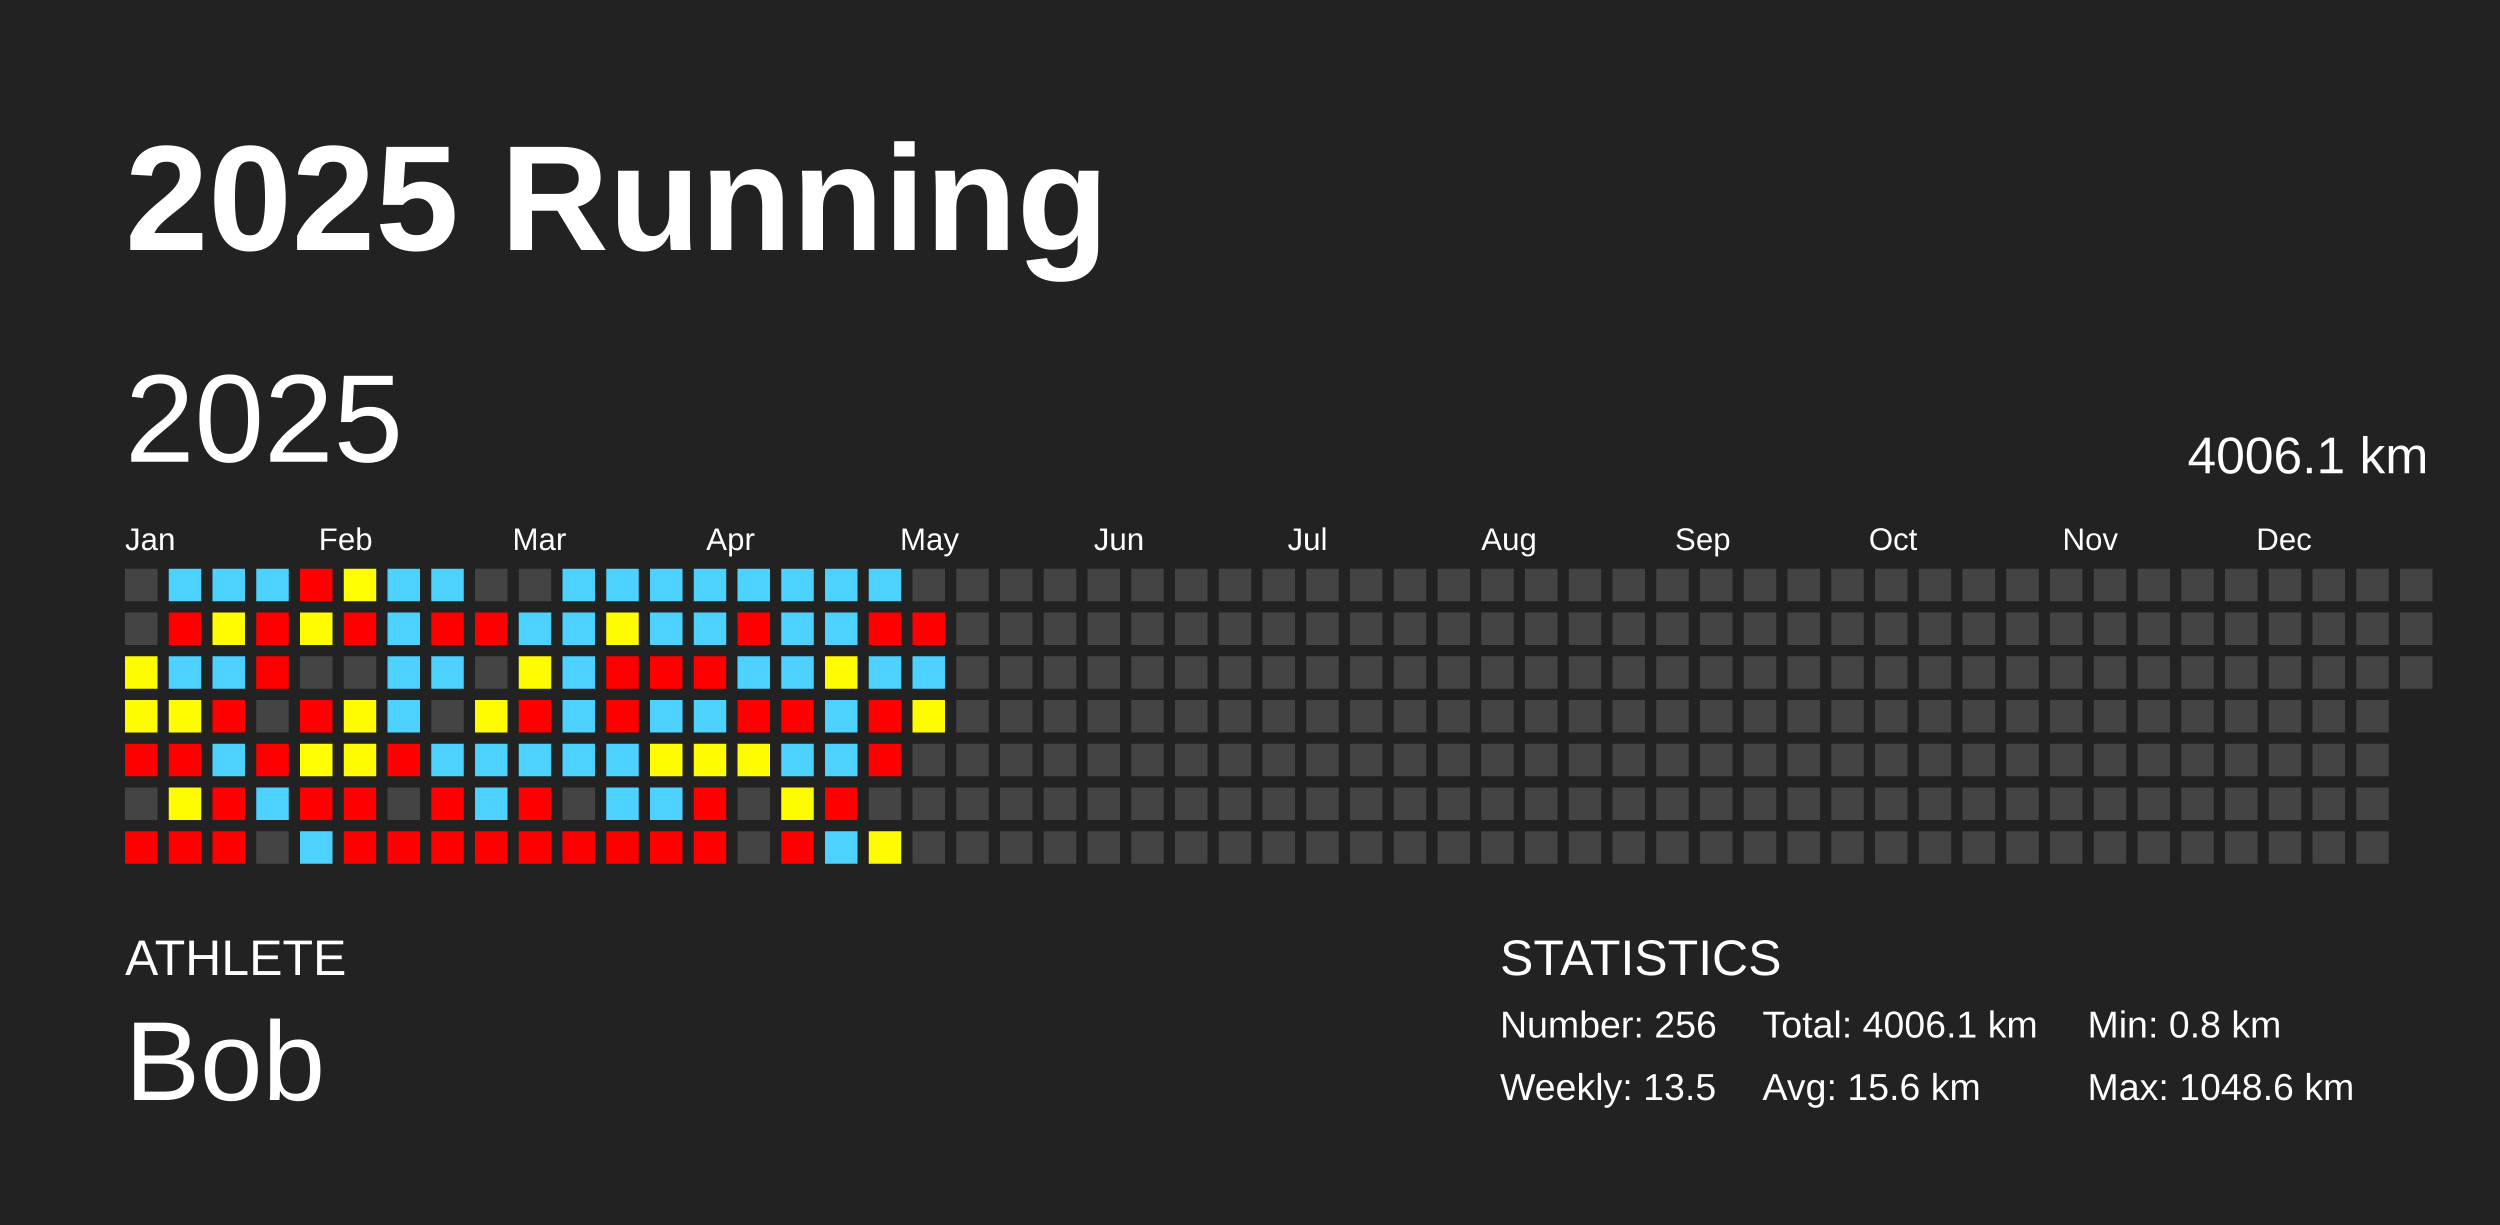
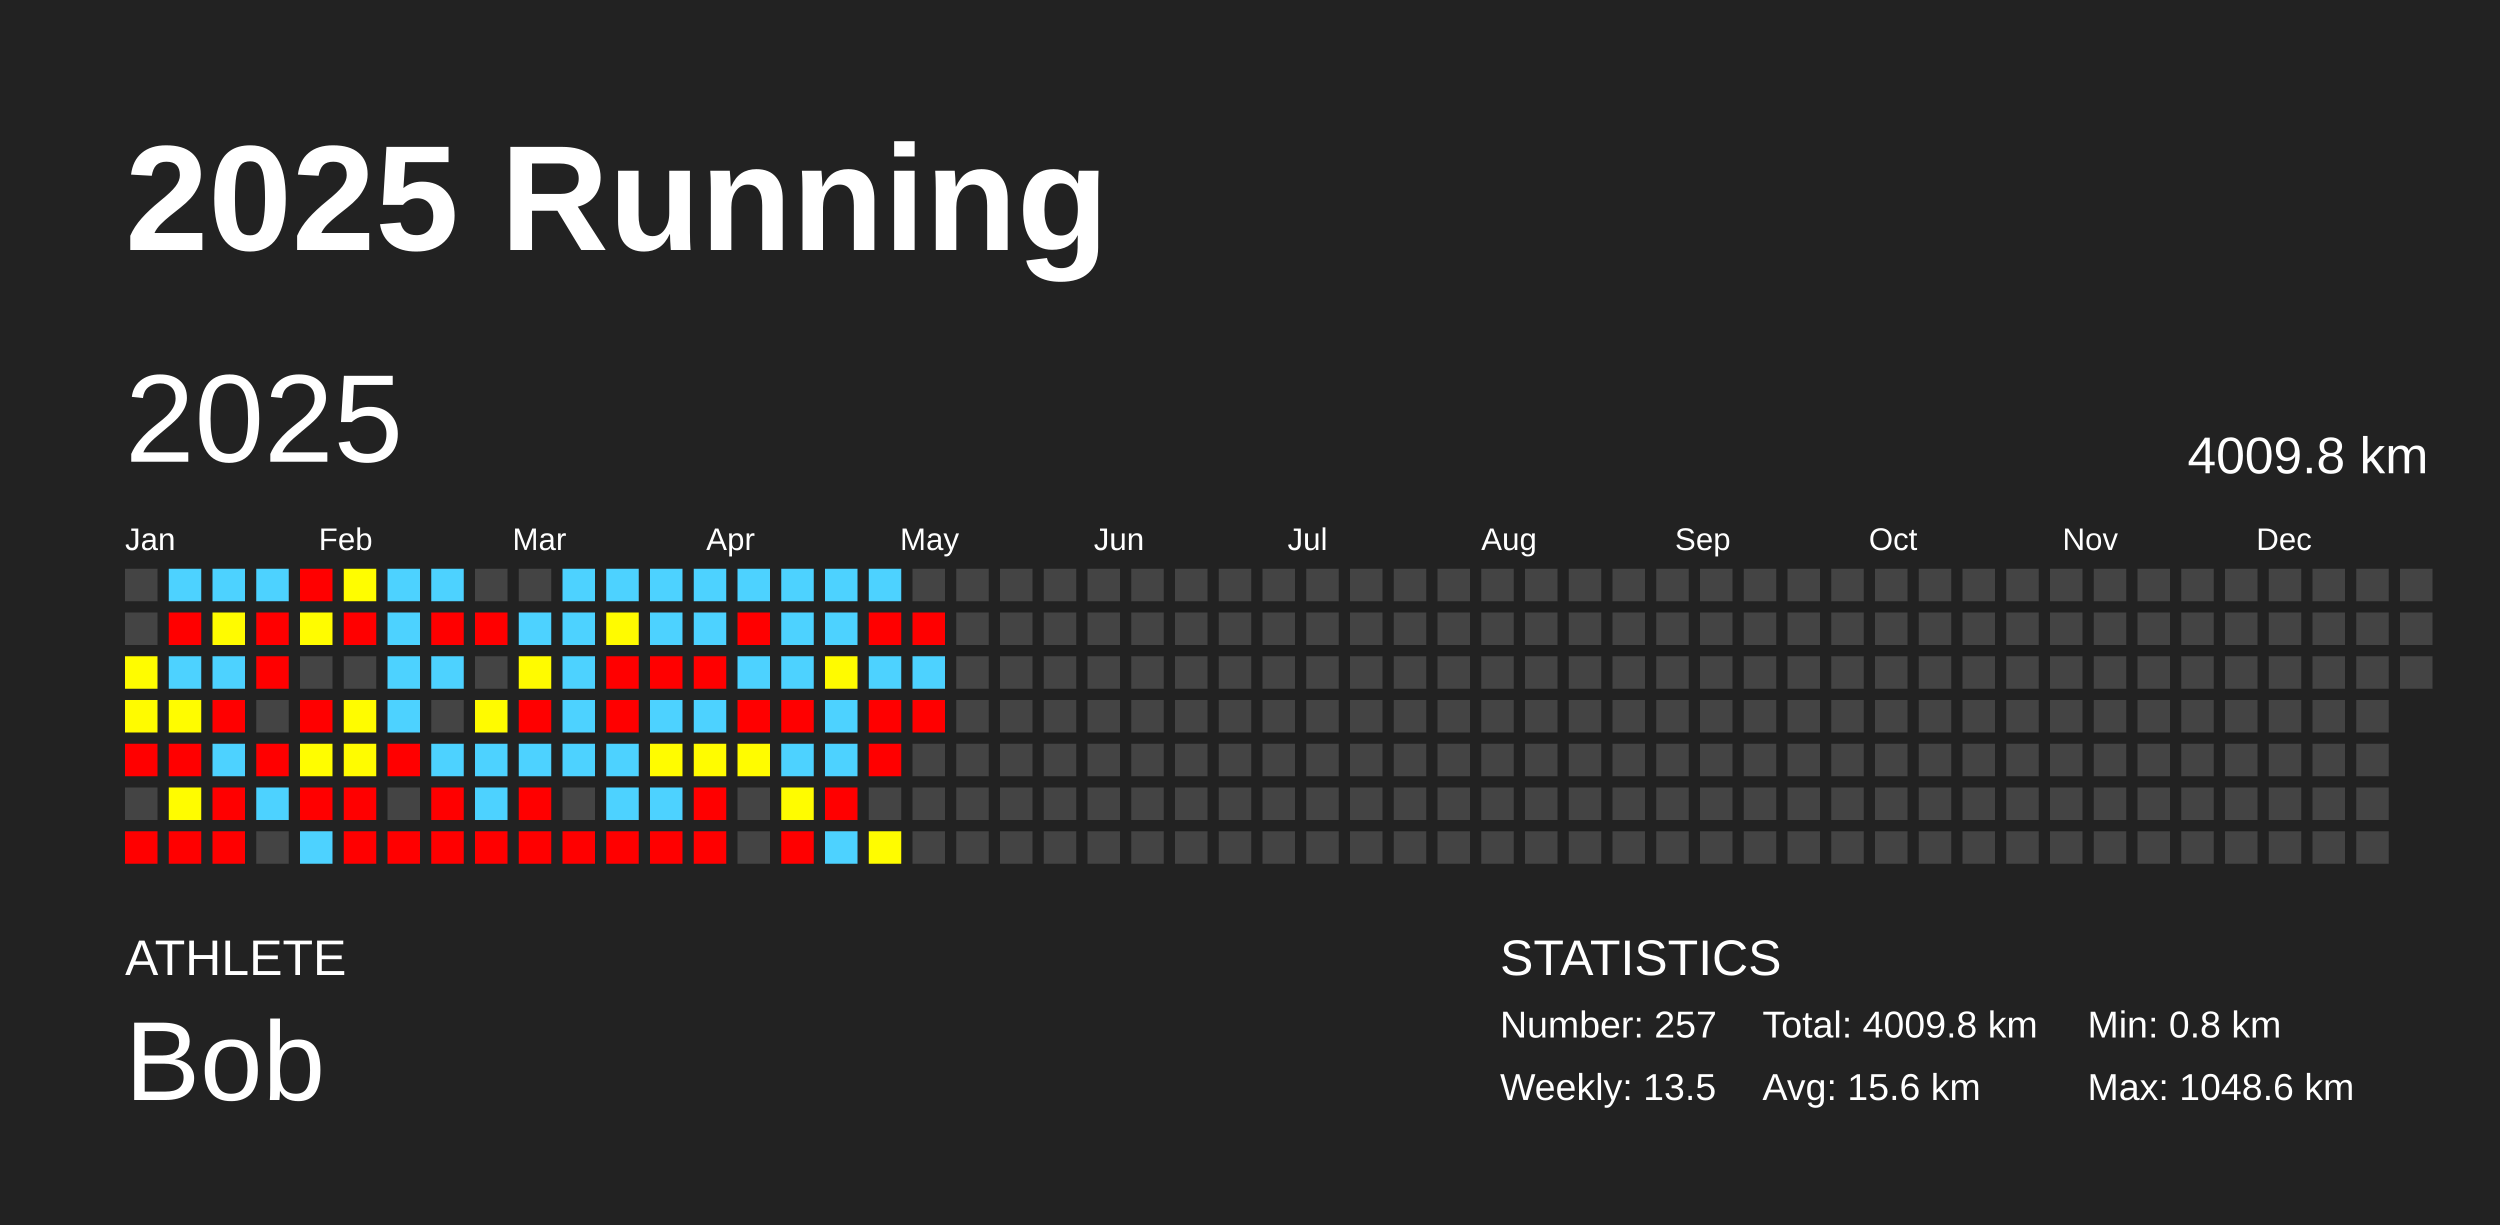
<svg xmlns="http://www.w3.org/2000/svg" baseProfile="full" height="98mm" version="1.1" viewBox="0,0,200,98" width="200mm">
  <defs />
  <rect fill="#222222" height="98" width="200" x="0" y="0" />
  <text fill="#FFFFFF" style="font-size:12px; font-family:Arial; font-weight:bold;" x="10" y="20">2025 Running</text>
  <text fill="#FFFFFF" style="font-size:4px; font-family:Arial" x="10" y="78">ATHLETE</text>
  <text fill="#FFFFFF" style="font-size:9px; font-family:Arial" x="10" y="88">Bob</text>
  <text fill="#FFFFFF" style="font-size:4px; font-family:Arial" x="120" y="78">STATISTICS</text>
-   <text fill="#FFFFFF" style="font-size:3px; font-family:Arial" x="120" y="83">Number: 256</text>
+   <text fill="#FFFFFF" style="font-size:3px; font-family:Arial" x="120" y="83">Number: 257</text>
  <text fill="#FFFFFF" style="font-size:3px; font-family:Arial" x="120" y="88">Weekly: 13.5</text>
-   <text fill="#FFFFFF" style="font-size:3px; font-family:Arial" x="141" y="83">Total: 4006.1 km</text>
+   <text fill="#FFFFFF" style="font-size:3px; font-family:Arial" x="141" y="83">Total: 4009.8 km</text>
  <text fill="#FFFFFF" style="font-size:3px; font-family:Arial" x="141" y="88">Avg: 15.6 km</text>
  <text fill="#FFFFFF" style="font-size:3px; font-family:Arial" x="167" y="83">Min: 0.8 km</text>
  <text fill="#FFFFFF" style="font-size:3px; font-family:Arial" x="167" y="88">Max: 1048.6 km</text>
  <text dominant-baseline="hanging" fill="#FFFFFF" style="font-size:10.0px; font-family:Arial;" x="10" y="30">2025</text>
-   <text dominant-baseline="hanging" fill="#FFFFFF" style="font-size:4.125px; font-family:Arial;" x="175" y="35">4006.1 km</text>
+   <text dominant-baseline="hanging" fill="#FFFFFF" style="font-size:4.125px; font-family:Arial;" x="175" y="35">4009.8 km</text>
  <text fill="#FFFFFF" style="font-size:2.5px; font-family:Arial" x="10.0" y="44">Jan</text>
  <text fill="#FFFFFF" style="font-size:2.5px; font-family:Arial" x="25.5" y="44">Feb</text>
  <text fill="#FFFFFF" style="font-size:2.5px; font-family:Arial" x="41.0" y="44">Mar</text>
  <text fill="#FFFFFF" style="font-size:2.5px; font-family:Arial" x="56.5" y="44">Apr</text>
  <text fill="#FFFFFF" style="font-size:2.5px; font-family:Arial" x="72.0" y="44">May</text>
  <text fill="#FFFFFF" style="font-size:2.5px; font-family:Arial" x="87.5" y="44">Jun</text>
  <text fill="#FFFFFF" style="font-size:2.5px; font-family:Arial" x="103.0" y="44">Jul</text>
  <text fill="#FFFFFF" style="font-size:2.5px; font-family:Arial" x="118.5" y="44">Aug</text>
  <text fill="#FFFFFF" style="font-size:2.5px; font-family:Arial" x="134.0" y="44">Sep</text>
  <text fill="#FFFFFF" style="font-size:2.5px; font-family:Arial" x="149.5" y="44">Oct</text>
  <text fill="#FFFFFF" style="font-size:2.5px; font-family:Arial" x="165.0" y="44">Nov</text>
  <text fill="#FFFFFF" style="font-size:2.5px; font-family:Arial" x="180.5" y="44">Dec</text>
  <rect fill="#444444" height="2.6" width="2.6" x="10.0" y="45.5" />
  <rect fill="#444444" height="2.6" width="2.6" x="10.0" y="49.0" />
  <rect fill="#fffc00" height="2.6" width="2.6" x="10.0" y="52.5" />
  <rect fill="#fffb00" height="2.6" width="2.6" x="10.0" y="56.0" />
  <rect fill="red" height="2.6" width="2.6" x="10.0" y="59.5" />
  <rect fill="#444444" height="2.6" width="2.6" x="10.0" y="63.0" />
  <rect fill="red" height="2.6" width="2.6" x="10.0" y="66.5" />
  <rect fill="#4dd2ff" height="2.6" width="2.6" x="13.5" y="45.5" />
  <rect fill="red" height="2.6" width="2.6" x="13.5" y="49.0" />
  <rect fill="#4dd2ff" height="2.6" width="2.6" x="13.5" y="52.5" />
  <rect fill="#fffc00" height="2.6" width="2.6" x="13.5" y="56.0" />
  <rect fill="red" height="2.6" width="2.6" x="13.5" y="59.5" />
  <rect fill="#fffc00" height="2.6" width="2.6" x="13.5" y="63.0" />
  <rect fill="red" height="2.6" width="2.6" x="13.5" y="66.5" />
  <rect fill="#4dd2ff" height="2.6" width="2.6" x="17.0" y="45.5" />
  <rect fill="#fffb00" height="2.6" width="2.6" x="17.0" y="49.0" />
  <rect fill="#4dd2ff" height="2.6" width="2.6" x="17.0" y="52.5" />
  <rect fill="red" height="2.6" width="2.6" x="17.0" y="56.0" />
  <rect fill="#4dd2ff" height="2.6" width="2.6" x="17.0" y="59.5" />
  <rect fill="red" height="2.6" width="2.6" x="17.0" y="63.0" />
  <rect fill="red" height="2.6" width="2.6" x="17.0" y="66.5" />
  <rect fill="#4dd2ff" height="2.6" width="2.6" x="20.5" y="45.5" />
  <rect fill="red" height="2.6" width="2.6" x="20.5" y="49.0" />
  <rect fill="red" height="2.6" width="2.6" x="20.5" y="52.5" />
  <rect fill="#444444" height="2.6" width="2.6" x="20.5" y="56.0" />
  <rect fill="red" height="2.6" width="2.6" x="20.5" y="59.5" />
  <rect fill="#4dd2ff" height="2.6" width="2.6" x="20.5" y="63.0" />
  <rect fill="#444444" height="2.6" width="2.6" x="20.5" y="66.5" />
  <rect fill="red" height="2.6" width="2.6" x="24.0" y="45.5" />
  <rect fill="#fffc00" height="2.6" width="2.6" x="24.0" y="49.0" />
  <rect fill="#444444" height="2.6" width="2.6" x="24.0" y="52.5" />
  <rect fill="red" height="2.6" width="2.6" x="24.0" y="56.0" />
  <rect fill="#fffd00" height="2.6" width="2.6" x="24.0" y="59.5" />
  <rect fill="red" height="2.6" width="2.6" x="24.0" y="63.0" />
  <rect fill="#4dd2ff" height="2.6" width="2.6" x="24.0" y="66.5" />
  <rect fill="#fffd00" height="2.6" width="2.6" x="27.5" y="45.5" />
  <rect fill="red" height="2.6" width="2.6" x="27.5" y="49.0" />
  <rect fill="#444444" height="2.6" width="2.6" x="27.5" y="52.5" />
  <rect fill="#fffc00" height="2.6" width="2.6" x="27.5" y="56.0" />
  <rect fill="#fffc00" height="2.6" width="2.6" x="27.5" y="59.5" />
  <rect fill="red" height="2.6" width="2.6" x="27.5" y="63.0" />
  <rect fill="red" height="2.6" width="2.6" x="27.5" y="66.5" />
  <rect fill="#4dd2ff" height="2.6" width="2.6" x="31.0" y="45.5" />
  <rect fill="#4dd2ff" height="2.6" width="2.6" x="31.0" y="49.0" />
  <rect fill="#4dd2ff" height="2.6" width="2.6" x="31.0" y="52.5" />
  <rect fill="#4dd2ff" height="2.6" width="2.6" x="31.0" y="56.0" />
  <rect fill="red" height="2.6" width="2.6" x="31.0" y="59.5" />
  <rect fill="#444444" height="2.6" width="2.6" x="31.0" y="63.0" />
  <rect fill="red" height="2.6" width="2.6" x="31.0" y="66.5" />
  <rect fill="#4dd2ff" height="2.6" width="2.6" x="34.5" y="45.5" />
  <rect fill="red" height="2.6" width="2.6" x="34.5" y="49.0" />
  <rect fill="#4dd2ff" height="2.6" width="2.6" x="34.5" y="52.5" />
  <rect fill="#444444" height="2.6" width="2.6" x="34.5" y="56.0" />
  <rect fill="#4dd2ff" height="2.6" width="2.6" x="34.5" y="59.5" />
  <rect fill="red" height="2.6" width="2.6" x="34.5" y="63.0" />
  <rect fill="red" height="2.6" width="2.6" x="34.5" y="66.5" />
  <rect fill="#444444" height="2.6" width="2.6" x="38.0" y="45.5" />
  <rect fill="red" height="2.6" width="2.6" x="38.0" y="49.0" />
  <rect fill="#444444" height="2.6" width="2.6" x="38.0" y="52.5" />
  <rect fill="#fffb00" height="2.6" width="2.6" x="38.0" y="56.0" />
  <rect fill="#4dd2ff" height="2.6" width="2.6" x="38.0" y="59.5" />
  <rect fill="#4dd2ff" height="2.6" width="2.6" x="38.0" y="63.0" />
  <rect fill="red" height="2.6" width="2.6" x="38.0" y="66.5" />
  <rect fill="#444444" height="2.6" width="2.6" x="41.5" y="45.5" />
  <rect fill="#4dd2ff" height="2.6" width="2.6" x="41.5" y="49.0" />
  <rect fill="#fffb00" height="2.6" width="2.6" x="41.5" y="52.5" />
  <rect fill="red" height="2.6" width="2.6" x="41.5" y="56.0" />
  <rect fill="#4dd2ff" height="2.6" width="2.6" x="41.5" y="59.5" />
  <rect fill="red" height="2.6" width="2.6" x="41.5" y="63.0" />
  <rect fill="red" height="2.6" width="2.6" x="41.5" y="66.5" />
  <rect fill="#4dd2ff" height="2.6" width="2.6" x="45.0" y="45.5" />
  <rect fill="#4dd2ff" height="2.6" width="2.6" x="45.0" y="49.0" />
  <rect fill="#4dd2ff" height="2.6" width="2.6" x="45.0" y="52.5" />
  <rect fill="#4dd2ff" height="2.6" width="2.6" x="45.0" y="56.0" />
  <rect fill="#4dd2ff" height="2.6" width="2.6" x="45.0" y="59.5" />
  <rect fill="#444444" height="2.6" width="2.6" x="45.0" y="63.0" />
  <rect fill="red" height="2.6" width="2.6" x="45.0" y="66.5" />
  <rect fill="#4dd2ff" height="2.6" width="2.6" x="48.5" y="45.5" />
  <rect fill="#fffb00" height="2.6" width="2.6" x="48.5" y="49.0" />
  <rect fill="red" height="2.6" width="2.6" x="48.5" y="52.5" />
  <rect fill="red" height="2.6" width="2.6" x="48.5" y="56.0" />
  <rect fill="#4dd2ff" height="2.6" width="2.6" x="48.5" y="59.5" />
  <rect fill="#4dd2ff" height="2.6" width="2.6" x="48.5" y="63.0" />
  <rect fill="red" height="2.6" width="2.6" x="48.5" y="66.5" />
  <rect fill="#4dd2ff" height="2.6" width="2.6" x="52.0" y="45.5" />
  <rect fill="#4dd2ff" height="2.6" width="2.6" x="52.0" y="49.0" />
  <rect fill="red" height="2.6" width="2.6" x="52.0" y="52.5" />
  <rect fill="#4dd2ff" height="2.6" width="2.6" x="52.0" y="56.0" />
  <rect fill="#fffc00" height="2.6" width="2.6" x="52.0" y="59.5" />
  <rect fill="#4dd2ff" height="2.6" width="2.6" x="52.0" y="63.0" />
  <rect fill="red" height="2.6" width="2.6" x="52.0" y="66.5" />
  <rect fill="#4dd2ff" height="2.6" width="2.6" x="55.5" y="45.5" />
  <rect fill="#4dd2ff" height="2.6" width="2.6" x="55.5" y="49.0" />
  <rect fill="red" height="2.6" width="2.6" x="55.5" y="52.5" />
  <rect fill="#4dd2ff" height="2.6" width="2.6" x="55.5" y="56.0" />
  <rect fill="#fffc00" height="2.6" width="2.6" x="55.5" y="59.5" />
  <rect fill="red" height="2.6" width="2.6" x="55.5" y="63.0" />
  <rect fill="red" height="2.6" width="2.6" x="55.5" y="66.5" />
  <rect fill="#4dd2ff" height="2.6" width="2.6" x="59.0" y="45.5" />
  <rect fill="red" height="2.6" width="2.6" x="59.0" y="49.0" />
  <rect fill="#4dd2ff" height="2.6" width="2.6" x="59.0" y="52.5" />
  <rect fill="red" height="2.6" width="2.6" x="59.0" y="56.0" />
  <rect fill="#fffc00" height="2.6" width="2.6" x="59.0" y="59.5" />
  <rect fill="#444444" height="2.6" width="2.6" x="59.0" y="63.0" />
  <rect fill="#444444" height="2.6" width="2.6" x="59.0" y="66.5" />
  <rect fill="#4dd2ff" height="2.6" width="2.6" x="62.5" y="45.5" />
  <rect fill="#4dd2ff" height="2.6" width="2.6" x="62.5" y="49.0" />
  <rect fill="#4dd2ff" height="2.6" width="2.6" x="62.5" y="52.5" />
  <rect fill="red" height="2.6" width="2.6" x="62.5" y="56.0" />
  <rect fill="#4dd2ff" height="2.6" width="2.6" x="62.5" y="59.5" />
  <rect fill="#fffc00" height="2.6" width="2.6" x="62.5" y="63.0" />
  <rect fill="red" height="2.6" width="2.6" x="62.5" y="66.5" />
  <rect fill="#4dd2ff" height="2.6" width="2.6" x="66.0" y="45.5" />
  <rect fill="#4dd2ff" height="2.6" width="2.6" x="66.0" y="49.0" />
  <rect fill="#fffb00" height="2.6" width="2.6" x="66.0" y="52.5" />
  <rect fill="#4dd2ff" height="2.6" width="2.6" x="66.0" y="56.0" />
  <rect fill="#4dd2ff" height="2.6" width="2.6" x="66.0" y="59.5" />
  <rect fill="red" height="2.6" width="2.6" x="66.0" y="63.0" />
  <rect fill="#4dd2ff" height="2.6" width="2.6" x="66.0" y="66.5" />
  <rect fill="#4dd2ff" height="2.6" width="2.6" x="69.5" y="45.5" />
  <rect fill="red" height="2.6" width="2.6" x="69.5" y="49.0" />
  <rect fill="#4dd2ff" height="2.6" width="2.6" x="69.5" y="52.5" />
  <rect fill="red" height="2.6" width="2.6" x="69.5" y="56.0" />
  <rect fill="red" height="2.6" width="2.6" x="69.5" y="59.5" />
  <rect fill="#444444" height="2.6" width="2.6" x="69.5" y="63.0" />
  <rect fill="#fffc00" height="2.6" width="2.6" x="69.5" y="66.5" />
  <rect fill="#444444" height="2.6" width="2.6" x="73.0" y="45.5" />
  <rect fill="red" height="2.6" width="2.6" x="73.0" y="49.0" />
  <rect fill="#4dd2ff" height="2.6" width="2.6" x="73.0" y="52.5" />
-   <rect fill="#fffb00" height="2.6" width="2.6" x="73.0" y="56.0" />
+   <rect fill="red" height="2.6" width="2.6" x="73.0" y="56.0" />
  <rect fill="#444444" height="2.6" width="2.6" x="73.0" y="59.5" />
  <rect fill="#444444" height="2.6" width="2.6" x="73.0" y="63.0" />
  <rect fill="#444444" height="2.6" width="2.6" x="73.0" y="66.5" />
  <rect fill="#444444" height="2.6" width="2.6" x="76.5" y="45.5" />
  <rect fill="#444444" height="2.6" width="2.6" x="76.5" y="49.0" />
  <rect fill="#444444" height="2.6" width="2.6" x="76.5" y="52.5" />
  <rect fill="#444444" height="2.6" width="2.6" x="76.5" y="56.0" />
  <rect fill="#444444" height="2.6" width="2.6" x="76.5" y="59.5" />
  <rect fill="#444444" height="2.6" width="2.6" x="76.5" y="63.0" />
  <rect fill="#444444" height="2.6" width="2.6" x="76.5" y="66.5" />
  <rect fill="#444444" height="2.6" width="2.6" x="80.0" y="45.5" />
  <rect fill="#444444" height="2.6" width="2.6" x="80.0" y="49.0" />
  <rect fill="#444444" height="2.6" width="2.6" x="80.0" y="52.5" />
  <rect fill="#444444" height="2.6" width="2.6" x="80.0" y="56.0" />
  <rect fill="#444444" height="2.6" width="2.6" x="80.0" y="59.5" />
  <rect fill="#444444" height="2.6" width="2.6" x="80.0" y="63.0" />
  <rect fill="#444444" height="2.6" width="2.6" x="80.0" y="66.5" />
  <rect fill="#444444" height="2.6" width="2.6" x="83.5" y="45.5" />
  <rect fill="#444444" height="2.6" width="2.6" x="83.5" y="49.0" />
  <rect fill="#444444" height="2.6" width="2.6" x="83.5" y="52.5" />
  <rect fill="#444444" height="2.6" width="2.6" x="83.5" y="56.0" />
  <rect fill="#444444" height="2.6" width="2.6" x="83.5" y="59.5" />
  <rect fill="#444444" height="2.6" width="2.6" x="83.5" y="63.0" />
  <rect fill="#444444" height="2.6" width="2.6" x="83.5" y="66.5" />
  <rect fill="#444444" height="2.6" width="2.6" x="87.0" y="45.5" />
  <rect fill="#444444" height="2.6" width="2.6" x="87.0" y="49.0" />
  <rect fill="#444444" height="2.6" width="2.6" x="87.0" y="52.5" />
  <rect fill="#444444" height="2.6" width="2.6" x="87.0" y="56.0" />
  <rect fill="#444444" height="2.6" width="2.6" x="87.0" y="59.5" />
  <rect fill="#444444" height="2.6" width="2.6" x="87.0" y="63.0" />
  <rect fill="#444444" height="2.6" width="2.6" x="87.0" y="66.5" />
  <rect fill="#444444" height="2.6" width="2.6" x="90.5" y="45.5" />
  <rect fill="#444444" height="2.6" width="2.6" x="90.5" y="49.0" />
  <rect fill="#444444" height="2.6" width="2.6" x="90.5" y="52.5" />
  <rect fill="#444444" height="2.6" width="2.6" x="90.5" y="56.0" />
  <rect fill="#444444" height="2.6" width="2.6" x="90.5" y="59.5" />
  <rect fill="#444444" height="2.6" width="2.6" x="90.5" y="63.0" />
  <rect fill="#444444" height="2.6" width="2.6" x="90.5" y="66.5" />
  <rect fill="#444444" height="2.6" width="2.6" x="94.0" y="45.5" />
  <rect fill="#444444" height="2.6" width="2.6" x="94.0" y="49.0" />
  <rect fill="#444444" height="2.6" width="2.6" x="94.0" y="52.5" />
  <rect fill="#444444" height="2.6" width="2.6" x="94.0" y="56.0" />
  <rect fill="#444444" height="2.6" width="2.6" x="94.0" y="59.5" />
  <rect fill="#444444" height="2.6" width="2.6" x="94.0" y="63.0" />
  <rect fill="#444444" height="2.6" width="2.6" x="94.0" y="66.5" />
  <rect fill="#444444" height="2.6" width="2.6" x="97.5" y="45.5" />
  <rect fill="#444444" height="2.6" width="2.6" x="97.5" y="49.0" />
  <rect fill="#444444" height="2.6" width="2.6" x="97.5" y="52.5" />
  <rect fill="#444444" height="2.6" width="2.6" x="97.5" y="56.0" />
  <rect fill="#444444" height="2.6" width="2.6" x="97.5" y="59.5" />
  <rect fill="#444444" height="2.6" width="2.6" x="97.5" y="63.0" />
  <rect fill="#444444" height="2.6" width="2.6" x="97.5" y="66.5" />
  <rect fill="#444444" height="2.6" width="2.6" x="101.0" y="45.5" />
  <rect fill="#444444" height="2.6" width="2.6" x="101.0" y="49.0" />
  <rect fill="#444444" height="2.6" width="2.6" x="101.0" y="52.5" />
  <rect fill="#444444" height="2.6" width="2.6" x="101.0" y="56.0" />
  <rect fill="#444444" height="2.6" width="2.6" x="101.0" y="59.5" />
  <rect fill="#444444" height="2.6" width="2.6" x="101.0" y="63.0" />
  <rect fill="#444444" height="2.6" width="2.6" x="101.0" y="66.5" />
  <rect fill="#444444" height="2.6" width="2.6" x="104.5" y="45.5" />
  <rect fill="#444444" height="2.6" width="2.6" x="104.5" y="49.0" />
  <rect fill="#444444" height="2.6" width="2.6" x="104.5" y="52.5" />
  <rect fill="#444444" height="2.6" width="2.6" x="104.5" y="56.0" />
  <rect fill="#444444" height="2.6" width="2.6" x="104.5" y="59.5" />
  <rect fill="#444444" height="2.6" width="2.6" x="104.5" y="63.0" />
  <rect fill="#444444" height="2.6" width="2.6" x="104.5" y="66.5" />
  <rect fill="#444444" height="2.6" width="2.6" x="108.0" y="45.5" />
  <rect fill="#444444" height="2.6" width="2.6" x="108.0" y="49.0" />
  <rect fill="#444444" height="2.6" width="2.6" x="108.0" y="52.5" />
  <rect fill="#444444" height="2.6" width="2.6" x="108.0" y="56.0" />
  <rect fill="#444444" height="2.6" width="2.6" x="108.0" y="59.5" />
  <rect fill="#444444" height="2.6" width="2.6" x="108.0" y="63.0" />
  <rect fill="#444444" height="2.6" width="2.6" x="108.0" y="66.5" />
  <rect fill="#444444" height="2.6" width="2.6" x="111.5" y="45.5" />
  <rect fill="#444444" height="2.6" width="2.6" x="111.5" y="49.0" />
  <rect fill="#444444" height="2.6" width="2.6" x="111.5" y="52.5" />
  <rect fill="#444444" height="2.6" width="2.6" x="111.5" y="56.0" />
  <rect fill="#444444" height="2.6" width="2.6" x="111.5" y="59.5" />
  <rect fill="#444444" height="2.6" width="2.6" x="111.5" y="63.0" />
  <rect fill="#444444" height="2.6" width="2.6" x="111.5" y="66.5" />
  <rect fill="#444444" height="2.6" width="2.6" x="115.0" y="45.5" />
  <rect fill="#444444" height="2.6" width="2.6" x="115.0" y="49.0" />
  <rect fill="#444444" height="2.6" width="2.6" x="115.0" y="52.5" />
  <rect fill="#444444" height="2.6" width="2.6" x="115.0" y="56.0" />
  <rect fill="#444444" height="2.6" width="2.6" x="115.0" y="59.5" />
  <rect fill="#444444" height="2.6" width="2.6" x="115.0" y="63.0" />
  <rect fill="#444444" height="2.6" width="2.6" x="115.0" y="66.5" />
  <rect fill="#444444" height="2.6" width="2.6" x="118.5" y="45.5" />
  <rect fill="#444444" height="2.6" width="2.6" x="118.5" y="49.0" />
  <rect fill="#444444" height="2.6" width="2.6" x="118.5" y="52.5" />
  <rect fill="#444444" height="2.6" width="2.6" x="118.5" y="56.0" />
  <rect fill="#444444" height="2.6" width="2.6" x="118.5" y="59.5" />
  <rect fill="#444444" height="2.6" width="2.6" x="118.5" y="63.0" />
  <rect fill="#444444" height="2.6" width="2.6" x="118.5" y="66.5" />
  <rect fill="#444444" height="2.6" width="2.6" x="122.0" y="45.5" />
  <rect fill="#444444" height="2.6" width="2.6" x="122.0" y="49.0" />
  <rect fill="#444444" height="2.6" width="2.6" x="122.0" y="52.5" />
  <rect fill="#444444" height="2.6" width="2.6" x="122.0" y="56.0" />
  <rect fill="#444444" height="2.6" width="2.6" x="122.0" y="59.5" />
  <rect fill="#444444" height="2.6" width="2.6" x="122.0" y="63.0" />
  <rect fill="#444444" height="2.6" width="2.6" x="122.0" y="66.5" />
  <rect fill="#444444" height="2.6" width="2.6" x="125.5" y="45.5" />
  <rect fill="#444444" height="2.6" width="2.6" x="125.5" y="49.0" />
  <rect fill="#444444" height="2.6" width="2.6" x="125.5" y="52.5" />
  <rect fill="#444444" height="2.6" width="2.6" x="125.5" y="56.0" />
  <rect fill="#444444" height="2.6" width="2.6" x="125.5" y="59.5" />
  <rect fill="#444444" height="2.6" width="2.6" x="125.5" y="63.0" />
  <rect fill="#444444" height="2.6" width="2.6" x="125.5" y="66.5" />
  <rect fill="#444444" height="2.6" width="2.6" x="129.0" y="45.5" />
  <rect fill="#444444" height="2.6" width="2.6" x="129.0" y="49.0" />
  <rect fill="#444444" height="2.6" width="2.6" x="129.0" y="52.5" />
  <rect fill="#444444" height="2.6" width="2.6" x="129.0" y="56.0" />
  <rect fill="#444444" height="2.6" width="2.6" x="129.0" y="59.5" />
  <rect fill="#444444" height="2.6" width="2.6" x="129.0" y="63.0" />
  <rect fill="#444444" height="2.6" width="2.6" x="129.0" y="66.5" />
  <rect fill="#444444" height="2.6" width="2.6" x="132.5" y="45.5" />
  <rect fill="#444444" height="2.6" width="2.6" x="132.5" y="49.0" />
  <rect fill="#444444" height="2.6" width="2.6" x="132.5" y="52.5" />
  <rect fill="#444444" height="2.6" width="2.6" x="132.5" y="56.0" />
  <rect fill="#444444" height="2.6" width="2.6" x="132.5" y="59.5" />
  <rect fill="#444444" height="2.6" width="2.6" x="132.5" y="63.0" />
  <rect fill="#444444" height="2.6" width="2.6" x="132.5" y="66.5" />
  <rect fill="#444444" height="2.6" width="2.6" x="136.0" y="45.5" />
  <rect fill="#444444" height="2.6" width="2.6" x="136.0" y="49.0" />
  <rect fill="#444444" height="2.6" width="2.6" x="136.0" y="52.5" />
  <rect fill="#444444" height="2.6" width="2.6" x="136.0" y="56.0" />
  <rect fill="#444444" height="2.6" width="2.6" x="136.0" y="59.5" />
  <rect fill="#444444" height="2.6" width="2.6" x="136.0" y="63.0" />
  <rect fill="#444444" height="2.6" width="2.6" x="136.0" y="66.5" />
  <rect fill="#444444" height="2.6" width="2.6" x="139.5" y="45.5" />
  <rect fill="#444444" height="2.6" width="2.6" x="139.5" y="49.0" />
  <rect fill="#444444" height="2.6" width="2.6" x="139.5" y="52.5" />
  <rect fill="#444444" height="2.6" width="2.6" x="139.5" y="56.0" />
  <rect fill="#444444" height="2.6" width="2.6" x="139.5" y="59.5" />
  <rect fill="#444444" height="2.6" width="2.6" x="139.5" y="63.0" />
  <rect fill="#444444" height="2.6" width="2.6" x="139.5" y="66.5" />
  <rect fill="#444444" height="2.6" width="2.6" x="143.0" y="45.5" />
  <rect fill="#444444" height="2.6" width="2.6" x="143.0" y="49.0" />
  <rect fill="#444444" height="2.6" width="2.6" x="143.0" y="52.5" />
  <rect fill="#444444" height="2.6" width="2.6" x="143.0" y="56.0" />
  <rect fill="#444444" height="2.6" width="2.6" x="143.0" y="59.5" />
  <rect fill="#444444" height="2.6" width="2.6" x="143.0" y="63.0" />
  <rect fill="#444444" height="2.6" width="2.6" x="143.0" y="66.5" />
  <rect fill="#444444" height="2.6" width="2.6" x="146.5" y="45.5" />
  <rect fill="#444444" height="2.6" width="2.6" x="146.5" y="49.0" />
  <rect fill="#444444" height="2.6" width="2.6" x="146.5" y="52.5" />
  <rect fill="#444444" height="2.6" width="2.6" x="146.5" y="56.0" />
  <rect fill="#444444" height="2.6" width="2.6" x="146.5" y="59.5" />
  <rect fill="#444444" height="2.6" width="2.6" x="146.5" y="63.0" />
  <rect fill="#444444" height="2.6" width="2.6" x="146.5" y="66.5" />
  <rect fill="#444444" height="2.6" width="2.6" x="150.0" y="45.5" />
  <rect fill="#444444" height="2.6" width="2.6" x="150.0" y="49.0" />
  <rect fill="#444444" height="2.6" width="2.6" x="150.0" y="52.5" />
  <rect fill="#444444" height="2.6" width="2.6" x="150.0" y="56.0" />
  <rect fill="#444444" height="2.6" width="2.6" x="150.0" y="59.5" />
  <rect fill="#444444" height="2.6" width="2.6" x="150.0" y="63.0" />
  <rect fill="#444444" height="2.6" width="2.6" x="150.0" y="66.5" />
  <rect fill="#444444" height="2.6" width="2.6" x="153.5" y="45.5" />
  <rect fill="#444444" height="2.6" width="2.6" x="153.5" y="49.0" />
  <rect fill="#444444" height="2.6" width="2.6" x="153.5" y="52.5" />
  <rect fill="#444444" height="2.6" width="2.6" x="153.5" y="56.0" />
  <rect fill="#444444" height="2.6" width="2.6" x="153.5" y="59.5" />
  <rect fill="#444444" height="2.6" width="2.6" x="153.5" y="63.0" />
  <rect fill="#444444" height="2.6" width="2.6" x="153.5" y="66.5" />
  <rect fill="#444444" height="2.6" width="2.6" x="157.0" y="45.5" />
  <rect fill="#444444" height="2.6" width="2.6" x="157.0" y="49.0" />
  <rect fill="#444444" height="2.6" width="2.6" x="157.0" y="52.5" />
  <rect fill="#444444" height="2.6" width="2.6" x="157.0" y="56.0" />
  <rect fill="#444444" height="2.6" width="2.6" x="157.0" y="59.5" />
  <rect fill="#444444" height="2.6" width="2.6" x="157.0" y="63.0" />
  <rect fill="#444444" height="2.6" width="2.6" x="157.0" y="66.5" />
  <rect fill="#444444" height="2.6" width="2.6" x="160.5" y="45.5" />
  <rect fill="#444444" height="2.6" width="2.6" x="160.5" y="49.0" />
  <rect fill="#444444" height="2.6" width="2.6" x="160.5" y="52.5" />
  <rect fill="#444444" height="2.6" width="2.6" x="160.5" y="56.0" />
  <rect fill="#444444" height="2.6" width="2.6" x="160.5" y="59.5" />
  <rect fill="#444444" height="2.6" width="2.6" x="160.5" y="63.0" />
  <rect fill="#444444" height="2.6" width="2.6" x="160.5" y="66.5" />
  <rect fill="#444444" height="2.6" width="2.6" x="164.0" y="45.5" />
  <rect fill="#444444" height="2.6" width="2.6" x="164.0" y="49.0" />
  <rect fill="#444444" height="2.6" width="2.6" x="164.0" y="52.5" />
  <rect fill="#444444" height="2.6" width="2.6" x="164.0" y="56.0" />
  <rect fill="#444444" height="2.6" width="2.6" x="164.0" y="59.5" />
  <rect fill="#444444" height="2.6" width="2.6" x="164.0" y="63.0" />
  <rect fill="#444444" height="2.6" width="2.6" x="164.0" y="66.5" />
  <rect fill="#444444" height="2.6" width="2.6" x="167.5" y="45.5" />
  <rect fill="#444444" height="2.6" width="2.6" x="167.5" y="49.0" />
  <rect fill="#444444" height="2.6" width="2.6" x="167.5" y="52.5" />
  <rect fill="#444444" height="2.6" width="2.6" x="167.5" y="56.0" />
  <rect fill="#444444" height="2.6" width="2.6" x="167.5" y="59.5" />
  <rect fill="#444444" height="2.6" width="2.6" x="167.5" y="63.0" />
  <rect fill="#444444" height="2.6" width="2.6" x="167.5" y="66.5" />
  <rect fill="#444444" height="2.6" width="2.6" x="171.0" y="45.5" />
  <rect fill="#444444" height="2.6" width="2.6" x="171.0" y="49.0" />
  <rect fill="#444444" height="2.6" width="2.6" x="171.0" y="52.5" />
  <rect fill="#444444" height="2.6" width="2.6" x="171.0" y="56.0" />
  <rect fill="#444444" height="2.6" width="2.6" x="171.0" y="59.5" />
  <rect fill="#444444" height="2.6" width="2.6" x="171.0" y="63.0" />
  <rect fill="#444444" height="2.6" width="2.6" x="171.0" y="66.5" />
  <rect fill="#444444" height="2.6" width="2.6" x="174.5" y="45.5" />
  <rect fill="#444444" height="2.6" width="2.6" x="174.5" y="49.0" />
  <rect fill="#444444" height="2.6" width="2.6" x="174.5" y="52.5" />
  <rect fill="#444444" height="2.6" width="2.6" x="174.5" y="56.0" />
  <rect fill="#444444" height="2.6" width="2.6" x="174.5" y="59.5" />
  <rect fill="#444444" height="2.6" width="2.6" x="174.5" y="63.0" />
  <rect fill="#444444" height="2.6" width="2.6" x="174.5" y="66.5" />
  <rect fill="#444444" height="2.6" width="2.6" x="178.0" y="45.5" />
  <rect fill="#444444" height="2.6" width="2.6" x="178.0" y="49.0" />
  <rect fill="#444444" height="2.6" width="2.6" x="178.0" y="52.5" />
  <rect fill="#444444" height="2.6" width="2.6" x="178.0" y="56.0" />
  <rect fill="#444444" height="2.6" width="2.6" x="178.0" y="59.5" />
  <rect fill="#444444" height="2.6" width="2.6" x="178.0" y="63.0" />
  <rect fill="#444444" height="2.6" width="2.6" x="178.0" y="66.5" />
  <rect fill="#444444" height="2.6" width="2.6" x="181.5" y="45.5" />
  <rect fill="#444444" height="2.6" width="2.6" x="181.5" y="49.0" />
  <rect fill="#444444" height="2.6" width="2.6" x="181.5" y="52.5" />
  <rect fill="#444444" height="2.6" width="2.6" x="181.5" y="56.0" />
  <rect fill="#444444" height="2.6" width="2.6" x="181.5" y="59.5" />
  <rect fill="#444444" height="2.6" width="2.6" x="181.5" y="63.0" />
  <rect fill="#444444" height="2.6" width="2.6" x="181.5" y="66.5" />
  <rect fill="#444444" height="2.6" width="2.6" x="185.0" y="45.5" />
  <rect fill="#444444" height="2.6" width="2.6" x="185.0" y="49.0" />
  <rect fill="#444444" height="2.6" width="2.6" x="185.0" y="52.5" />
  <rect fill="#444444" height="2.6" width="2.6" x="185.0" y="56.0" />
  <rect fill="#444444" height="2.6" width="2.6" x="185.0" y="59.5" />
  <rect fill="#444444" height="2.6" width="2.6" x="185.0" y="63.0" />
  <rect fill="#444444" height="2.6" width="2.6" x="185.0" y="66.5" />
  <rect fill="#444444" height="2.6" width="2.6" x="188.5" y="45.5" />
  <rect fill="#444444" height="2.6" width="2.6" x="188.5" y="49.0" />
  <rect fill="#444444" height="2.6" width="2.6" x="188.5" y="52.5" />
  <rect fill="#444444" height="2.6" width="2.6" x="188.5" y="56.0" />
  <rect fill="#444444" height="2.6" width="2.6" x="188.5" y="59.5" />
  <rect fill="#444444" height="2.6" width="2.6" x="188.5" y="63.0" />
  <rect fill="#444444" height="2.6" width="2.6" x="188.5" y="66.5" />
  <rect fill="#444444" height="2.6" width="2.6" x="192.0" y="45.5" />
  <rect fill="#444444" height="2.6" width="2.6" x="192.0" y="49.0" />
  <rect fill="#444444" height="2.6" width="2.6" x="192.0" y="52.5" />
</svg>
